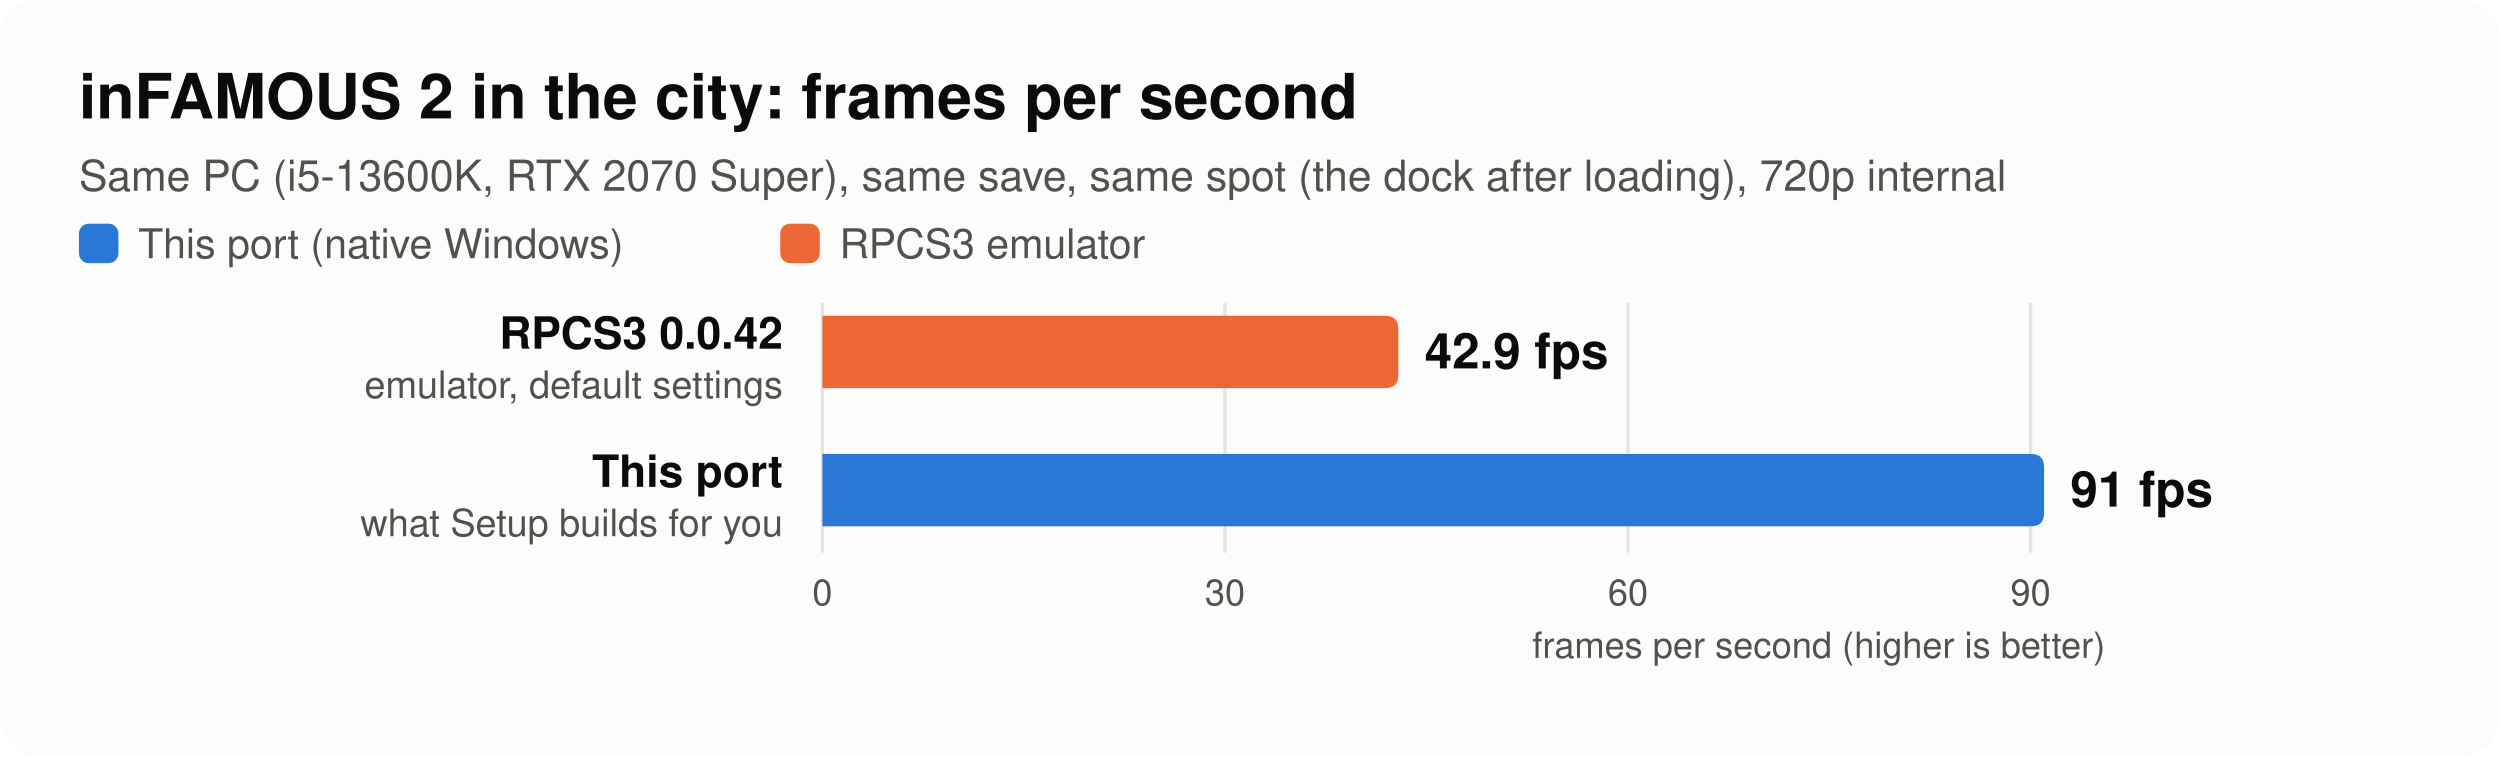
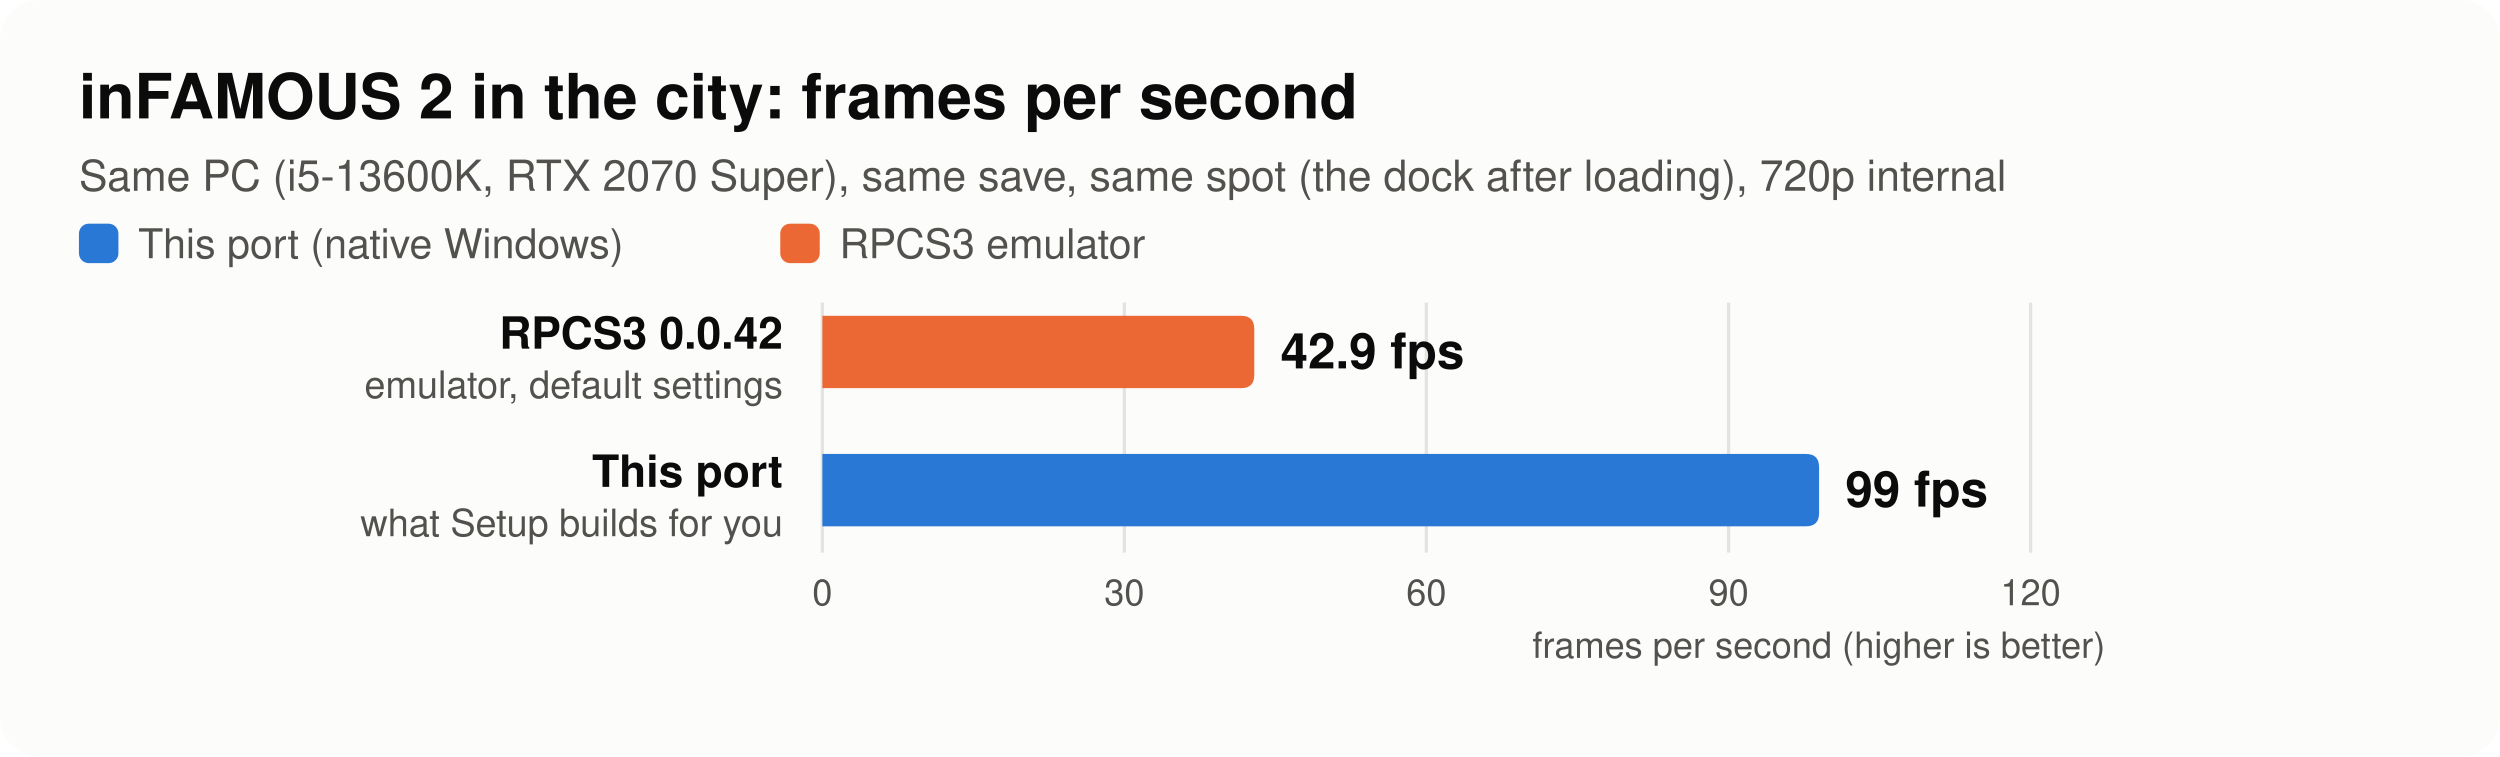
<svg xmlns="http://www.w3.org/2000/svg" width="760" height="230" viewBox="0 0 760 230" font-family="Segoe UI, -apple-system, Helvetica, Arial, sans-serif">
  <rect width="760" height="230" rx="12" fill="#fcfcfb" />
  <text x="24" y="36" font-size="19" font-weight="600" fill="#0b0b0b">inFAMOUS 2 in the city: frames per second</text>
  <text x="24" y="58" font-size="13" fill="#52514e">Same PC (i5-13600K, RTX 2070 Super), same save, same spot (the dock after loading), 720p internal</text>
  <rect x="24" y="68" width="12" height="12" rx="3" fill="#2a78d6" />
  <text x="42" y="78.5" font-size="12.5" fill="#52514e">This port (native Windows)</text>
  <rect x="237.2" y="68" width="12" height="12" rx="3" fill="#eb6834" />
  <text x="255.2" y="78.5" font-size="12.5" fill="#52514e">RPCS3 emulator</text>
  <line x1="250.0" y1="92" x2="250.0" y2="168" stroke="#e4e3df" stroke-width="1" />
  <text x="250.0" y="184" font-size="11" text-anchor="middle" fill="#52514e">0</text>
-   <line x1="372.4" y1="92" x2="372.4" y2="168" stroke="#e4e3df" stroke-width="1" />
-   <text x="372.4" y="184" font-size="11" text-anchor="middle" fill="#52514e">30</text>
-   <line x1="494.9" y1="92" x2="494.9" y2="168" stroke="#e4e3df" stroke-width="1" />
-   <text x="494.9" y="184" font-size="11" text-anchor="middle" fill="#52514e">60</text>
+   <line x1="341.8" y1="92" x2="341.8" y2="168" stroke="#e4e3df" stroke-width="1" />
+   <text x="341.8" y="184" font-size="11" text-anchor="middle" fill="#52514e">30</text>
+   <line x1="433.6" y1="92" x2="433.6" y2="168" stroke="#e4e3df" stroke-width="1" />
+   <text x="433.6" y="184" font-size="11" text-anchor="middle" fill="#52514e">60</text>
+   <line x1="525.5" y1="92" x2="525.5" y2="168" stroke="#e4e3df" stroke-width="1" />
+   <text x="525.5" y="184" font-size="11" text-anchor="middle" fill="#52514e">90</text>
  <line x1="617.3" y1="92" x2="617.3" y2="168" stroke="#e4e3df" stroke-width="1" />
-   <text x="617.3" y="184" font-size="11" text-anchor="middle" fill="#52514e">90</text>
+   <text x="617.3" y="184" font-size="11" text-anchor="middle" fill="#52514e">120</text>
  <text x="640" y="200" font-size="11" text-anchor="end" fill="#52514e">frames per second (higher is better)</text>
  <text x="238" y="106" font-size="13.5" font-weight="600" text-anchor="end" fill="#0b0b0b">RPCS3 0.0.42</text>
  <text x="238" y="121" font-size="11.5" text-anchor="end" fill="#52514e">emulator, default settings</text>
-   <path d="M250.0,96.0 H421.1 Q425.1,96.0 425.1,100.0 V114.0 Q425.1,118.0 421.1,118.0 H250.0 Z" fill="#eb6834" />
-   <text x="433.1" y="112" font-size="15" font-weight="700" fill="#0b0b0b">42.9 fps</text>
+   <path d="M250.0,96.0 H377.3 Q381.3,96.0 381.3,100.0 V114.0 Q381.3,118.0 377.3,118.0 H250.0 Z" fill="#eb6834" />
+   <text x="389.3" y="112" font-size="15" font-weight="700" fill="#0b0b0b">42.9 fps</text>
  <text x="238" y="148" font-size="13.5" font-weight="600" text-anchor="end" fill="#0b0b0b">This port</text>
  <text x="238" y="163" font-size="11.5" text-anchor="end" fill="#52514e">what Setup builds for you</text>
-   <path d="M250.0,138.0 H617.4 Q621.4,138.0 621.4,142.0 V156.0 Q621.4,160.0 617.4,160.0 H250.0 Z" fill="#2a78d6" />
-   <text x="629.4" y="154" font-size="15" font-weight="700" fill="#0b0b0b">91 fps</text>
+   <path d="M250.0,138.0 H549.0 Q553.0,138.0 553.0,142.0 V156.0 Q553.0,160.0 549.0,160.0 H250.0 Z" fill="#2a78d6" />
+   <text x="561.0" y="154" font-size="15" font-weight="700" fill="#0b0b0b">99 fps</text>
</svg>
